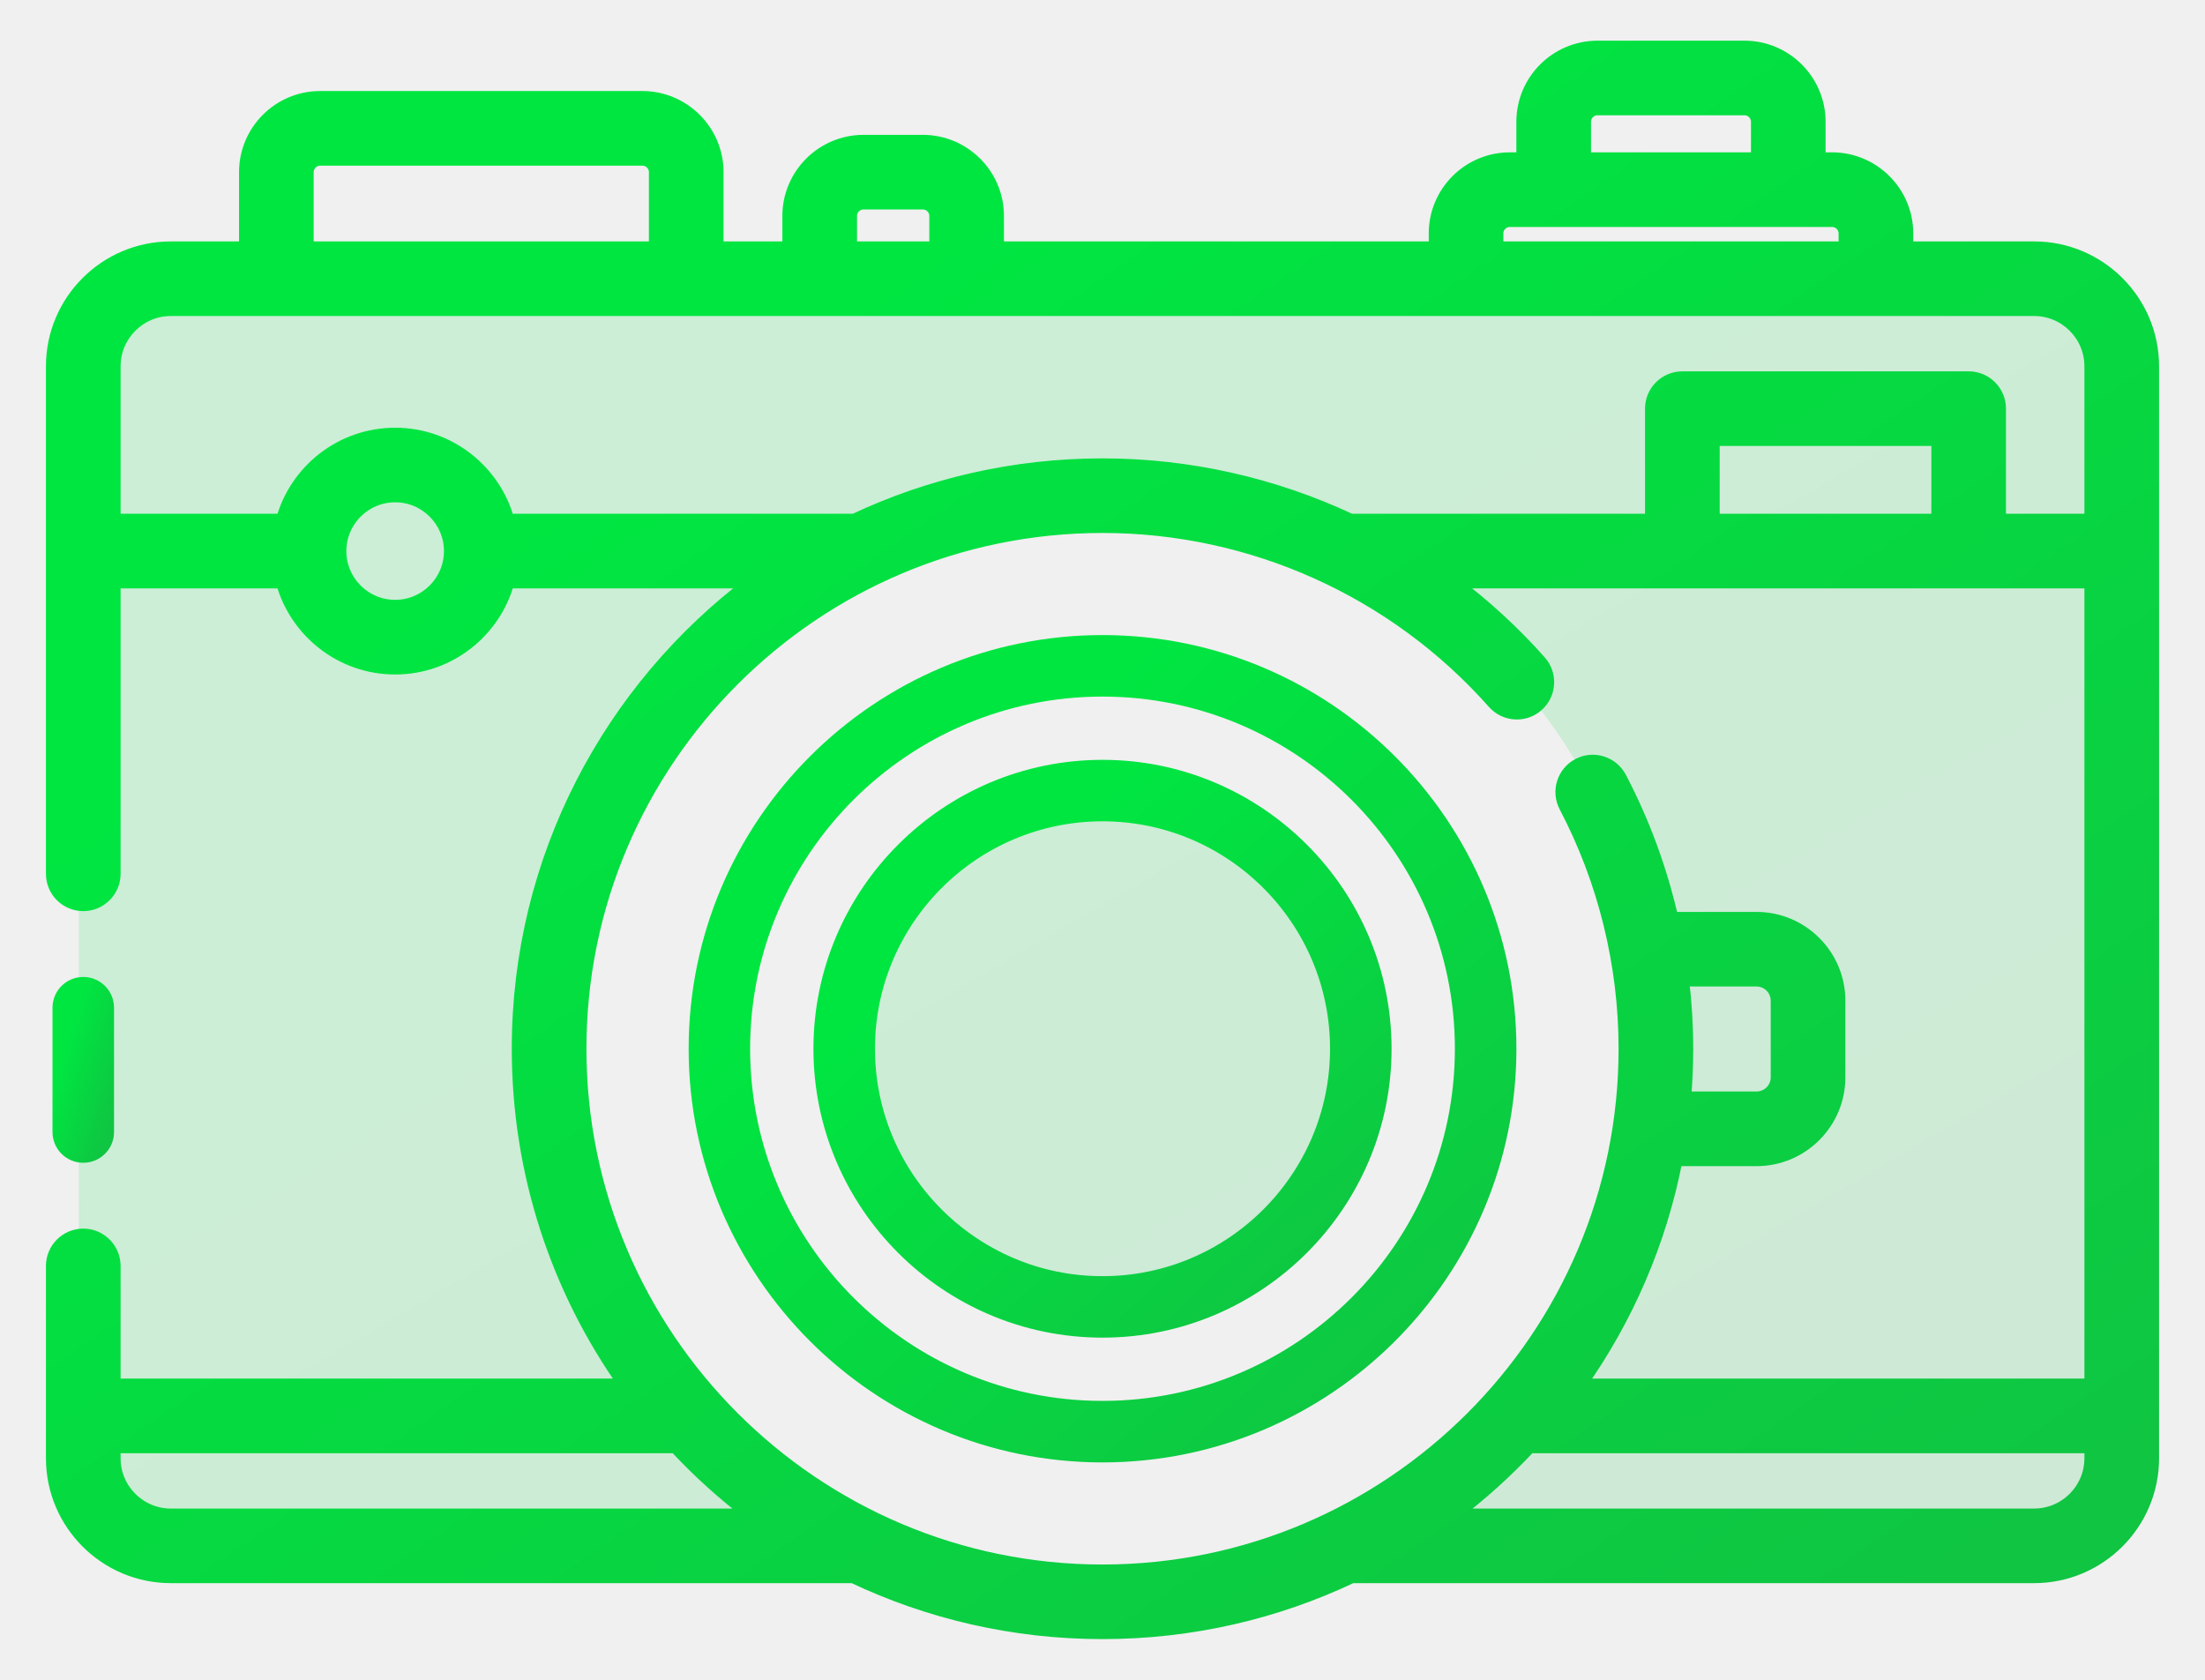
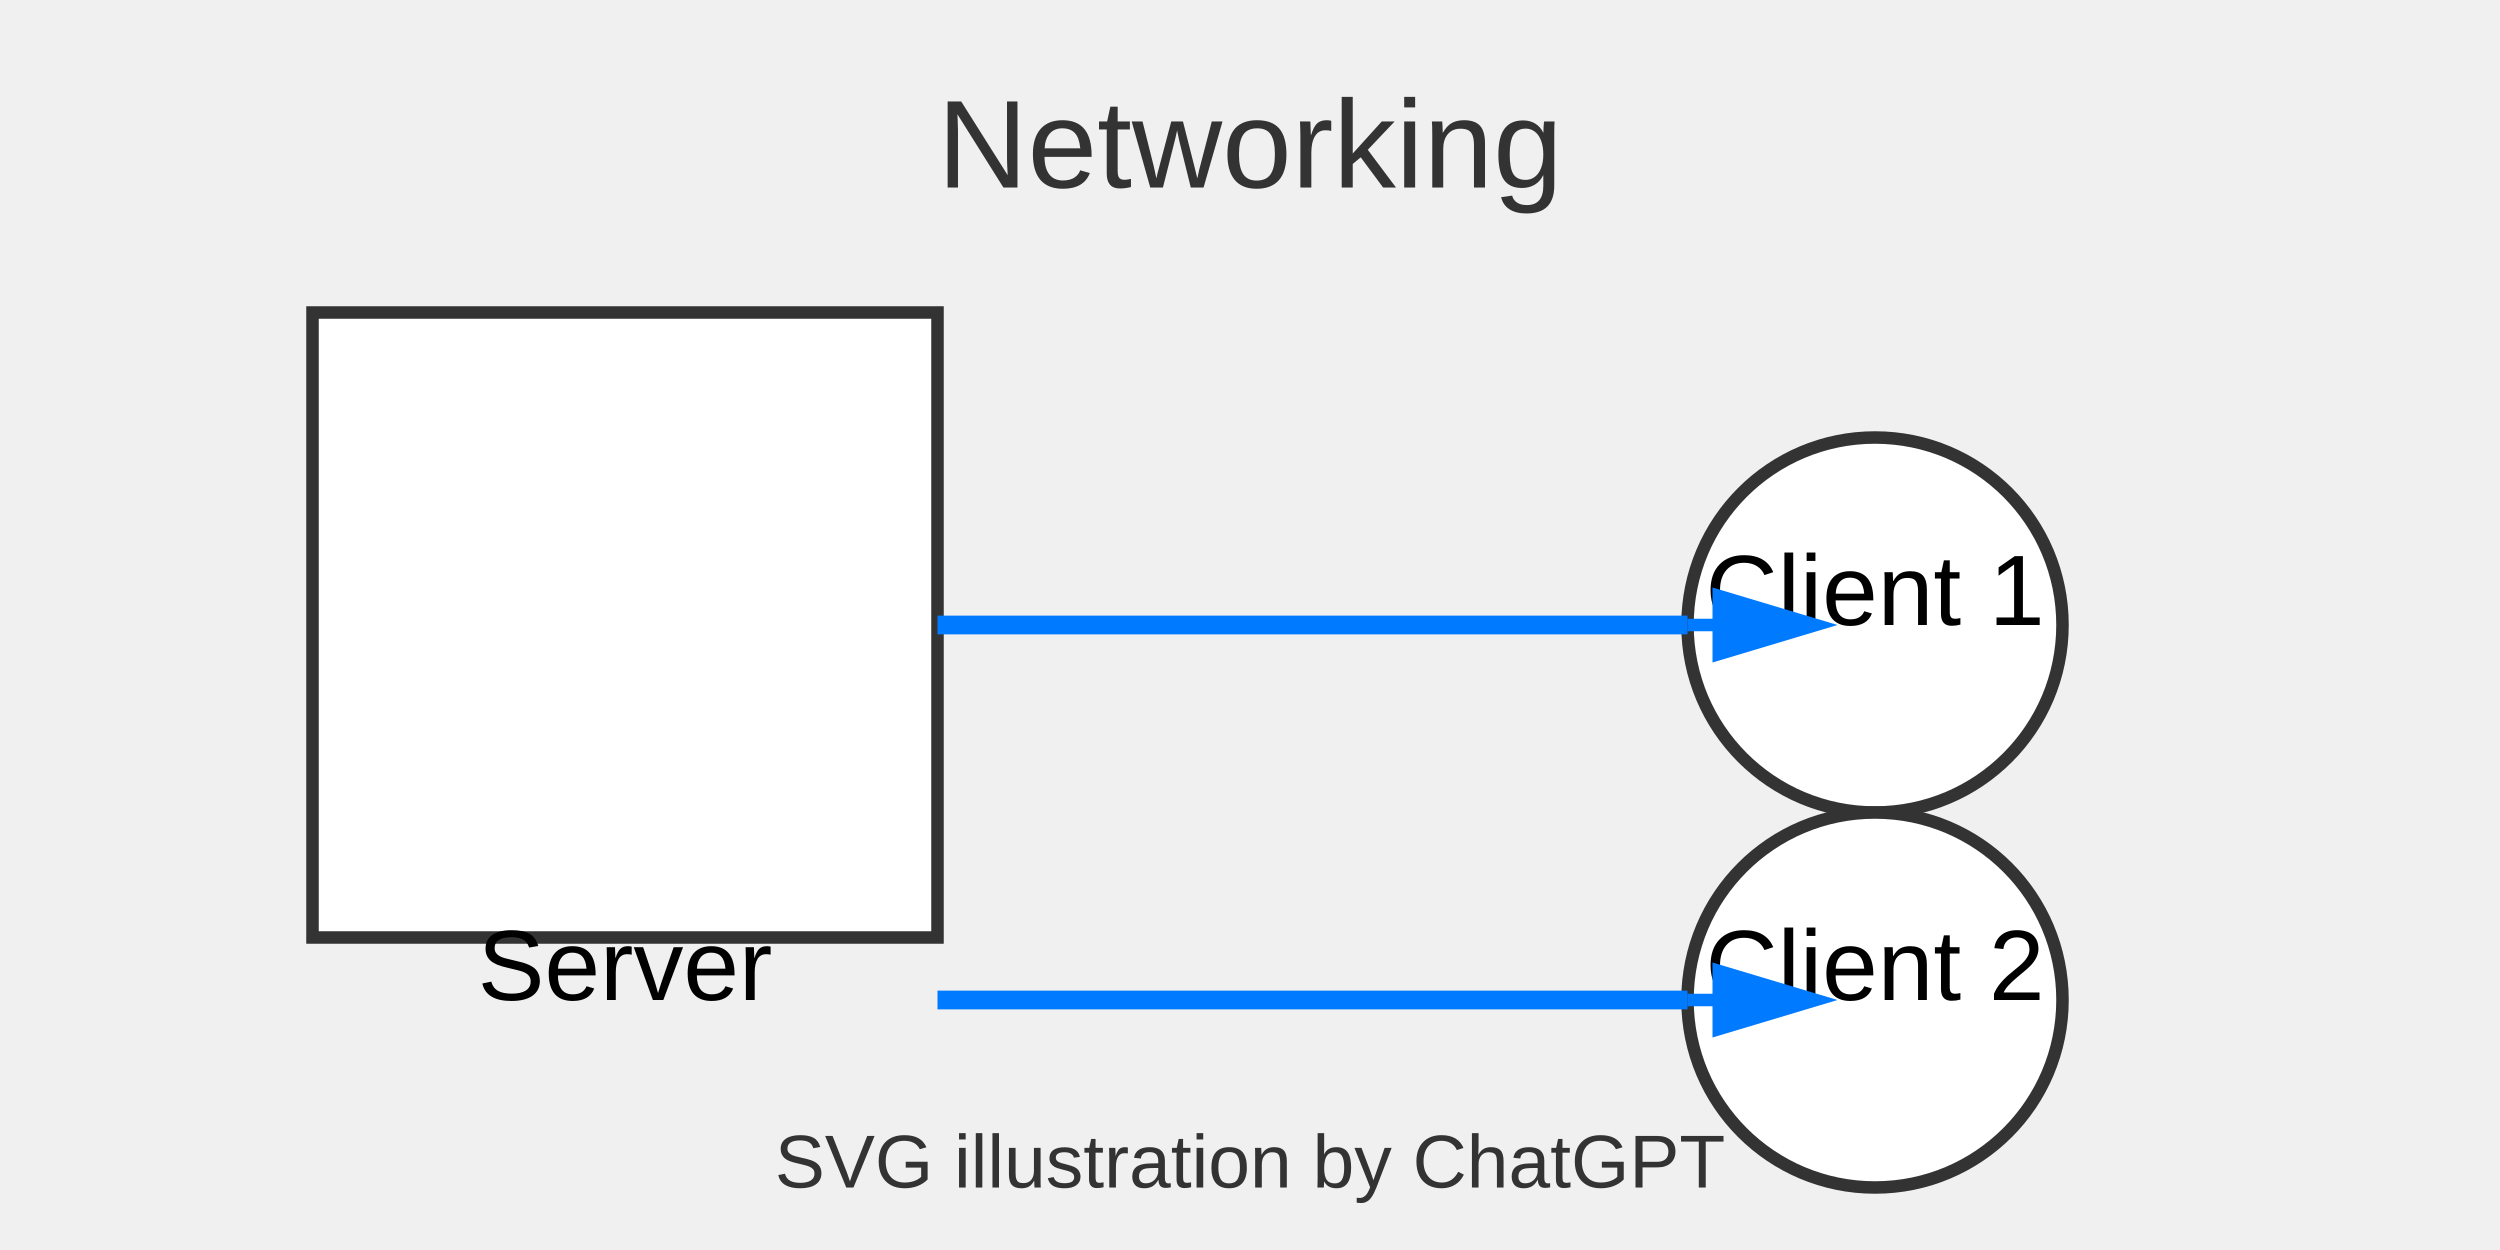
- <svg xmlns="http://www.w3.org/2000/svg" width="42" height="32" viewBox="0 0 42 32" fill="none">
-   <path opacity="0.15" fill-rule="evenodd" clip-rule="evenodd" d="M1.5 6.898C1.5 5.794 2.395 4.898 3.5 4.898H38.3C39.405 4.898 40.3 5.794 40.3 6.898V27.887C40.3 28.992 39.405 29.887 38.3 29.887H24.211C28.439 28.531 31.5 24.569 31.5 19.892C31.5 14.095 26.799 9.396 21 9.396C15.201 9.396 10.5 14.095 10.5 19.892C10.5 24.569 13.561 28.531 17.789 29.887H3.5C2.395 29.887 1.5 28.992 1.5 27.887V6.898ZM21 24.889C23.761 24.889 26 22.652 26 19.892C26 17.131 23.761 14.894 21 14.894C18.239 14.894 16 17.131 16 19.892C16 22.652 18.239 24.889 21 24.889Z" fill="url(#paint0_linear)" />
-   <path d="M2.047 21.566C2.047 21.82 1.84 22.026 1.586 22.026C1.331 22.026 1.125 21.82 1.125 21.566V19.197C1.125 18.942 1.331 18.736 1.586 18.736C1.84 18.736 2.047 18.942 2.047 19.197V21.566Z" fill="url(#paint1_linear)" stroke="url(#paint2_linear)" stroke-width="0.25" />
-   <path d="M38.745 4.724H36.318V4.447C36.318 3.665 35.681 3.027 34.897 3.027H34.648V2.32C34.648 1.537 34.011 0.9 33.228 0.9H30.428C29.645 0.9 29.008 1.537 29.008 2.32V3.027H28.759C27.976 3.027 27.339 3.664 27.339 4.447V4.724H18.998V4.114C18.998 3.331 18.361 2.694 17.578 2.694H16.448C15.665 2.694 15.027 3.331 15.027 4.114V4.724H13.657V3.279C13.657 2.497 13.019 1.859 12.236 1.859H6.098C5.315 1.859 4.678 2.497 4.678 3.279V4.724H3.255C2.012 4.724 1 5.735 1 6.978V16.646C1 16.97 1.262 17.232 1.586 17.232C1.909 17.232 2.172 16.97 2.172 16.646V11.084H5.379C5.637 12.028 6.502 12.724 7.527 12.724C8.552 12.724 9.416 12.028 9.674 11.084H14.328C11.625 13.115 9.873 16.346 9.873 19.978C9.873 22.363 10.628 24.575 11.912 26.387H2.172V24.116C2.172 23.793 1.909 23.53 1.586 23.53C1.262 23.53 1 23.793 1 24.116V27.78C1 29.023 2.012 30.034 3.255 30.034H16.249C17.691 30.717 19.301 31.1 21 31.1C22.699 31.1 24.31 30.717 25.752 30.033C25.757 30.033 25.761 30.034 25.766 30.034H38.745C39.988 30.034 41 29.023 41 27.78V6.978C41 5.735 39.988 4.724 38.745 4.724ZM30.18 2.32C30.18 2.183 30.291 2.071 30.429 2.071H33.228C33.365 2.071 33.477 2.183 33.477 2.32V3.027H30.18V2.32H30.18ZM28.51 4.447C28.51 4.31 28.622 4.199 28.759 4.199H34.897C35.034 4.199 35.146 4.31 35.146 4.447V4.724H28.511V4.447H28.51ZM16.199 4.114C16.199 3.977 16.311 3.865 16.448 3.865H17.578C17.715 3.865 17.826 3.977 17.826 4.114V4.724H16.199V4.114ZM5.85 3.279C5.85 3.142 5.961 3.031 6.098 3.031H12.236C12.373 3.031 12.485 3.142 12.485 3.279V4.724H5.85V3.279ZM7.527 11.552C6.945 11.552 6.472 11.079 6.472 10.498C6.472 9.917 6.945 9.444 7.527 9.444C8.108 9.444 8.581 9.917 8.581 10.498C8.581 11.079 8.108 11.552 7.527 11.552ZM9.674 9.912C9.416 8.969 8.552 8.273 7.527 8.273C6.501 8.273 5.637 8.969 5.379 9.912H2.172V6.978C2.172 6.381 2.658 5.895 3.255 5.895H38.745C39.342 5.895 39.828 6.381 39.828 6.978V9.912H38.084V7.784C38.084 7.461 37.822 7.199 37.498 7.199H32.045C31.722 7.199 31.459 7.461 31.459 7.784V9.912H25.727C24.263 9.226 22.651 8.857 21 8.857C19.31 8.857 17.707 9.236 16.271 9.912H9.674ZM32.631 9.912V8.37H36.913V9.912H32.631ZM3.255 28.863C2.658 28.863 2.172 28.377 2.172 27.78V27.559H12.867C13.31 28.034 13.794 28.471 14.314 28.863H3.255ZM11.045 19.979C11.045 14.492 15.511 10.028 21 10.028C23.847 10.028 26.564 11.251 28.454 13.384C28.669 13.626 29.039 13.649 29.281 13.434C29.523 13.219 29.546 12.849 29.331 12.607C28.828 12.04 28.273 11.531 27.676 11.084H39.828V26.387H30.088C30.983 25.123 31.62 23.665 31.925 22.09H33.458C34.322 22.09 35.025 21.387 35.025 20.523V19.064C35.025 18.2 34.322 17.497 33.458 17.497H31.845C31.632 16.565 31.301 15.661 30.857 14.816C30.706 14.53 30.352 14.419 30.066 14.57C29.779 14.72 29.669 15.074 29.819 15.361C30.562 16.775 30.955 18.372 30.955 19.979C30.955 25.465 26.489 29.929 21 29.929C15.511 29.929 11.045 25.465 11.045 19.979ZM32.048 18.668H33.458C33.676 18.668 33.853 18.845 33.853 19.063V20.523C33.853 20.741 33.676 20.918 33.458 20.918H32.087C32.113 20.608 32.127 20.295 32.127 19.978C32.127 19.54 32.1 19.102 32.048 18.668ZM38.745 28.863H27.686C28.206 28.471 28.69 28.034 29.134 27.559H39.828V27.78C39.828 28.377 39.342 28.863 38.745 28.863Z" fill="url(#paint3_linear)" stroke="url(#paint4_linear)" stroke-width="0.25" />
-   <path d="M13.242 19.979C13.242 15.702 16.722 12.223 21 12.223C25.278 12.223 28.759 15.702 28.759 19.979C28.759 24.255 25.278 27.734 21 27.734C16.722 27.734 13.242 24.255 13.242 19.979ZM14.163 19.979C14.163 23.747 17.23 26.812 21 26.812C24.77 26.812 27.837 23.747 27.837 19.979C27.837 16.21 24.77 13.145 21 13.145C17.23 13.145 14.163 16.21 14.163 19.979Z" fill="url(#paint5_linear)" stroke="url(#paint6_linear)" stroke-width="0.25" />
-   <path d="M15.619 19.979C15.619 17.013 18.033 14.6 21 14.6C23.967 14.6 26.381 17.013 26.381 19.979C26.381 22.944 23.967 25.357 21 25.357C18.033 25.357 15.619 22.944 15.619 19.979ZM16.541 19.979C16.541 22.436 18.541 24.436 21 24.436C23.459 24.436 25.459 22.436 25.459 19.979C25.459 17.52 23.459 15.521 21 15.521C18.541 15.521 16.541 17.52 16.541 19.979Z" fill="url(#paint7_linear)" stroke="url(#paint8_linear)" stroke-width="0.25" />
-   <defs fill="#000000">
-     <linearGradient id="paint0_linear" x1="3.699" y1="4.898" x2="22.569" y2="37.252" gradientUnits="userSpaceOnUse" fill="#000000">
-       <stop offset="0.259" stop-color="#00e641" fill="#000000" />
-       <stop offset="1" stop-color="#0fc542" fill="#000000" />
-     </linearGradient>
-     <linearGradient id="paint1_linear" x1="1.177" y1="18.736" x2="2.789" y2="19.235" gradientUnits="userSpaceOnUse" fill="#000000">
-       <stop offset="0.259" stop-color="#00e641" fill="#000000" />
-       <stop offset="1" stop-color="#0fc542" fill="#000000" />
-     </linearGradient>
-     <linearGradient id="paint2_linear" x1="1.177" y1="18.736" x2="2.789" y2="19.235" gradientUnits="userSpaceOnUse" fill="#000000">
-       <stop offset="0.259" stop-color="#00e641" fill="#000000" />
-       <stop offset="1" stop-color="#0fc542" fill="#000000" />
-     </linearGradient>
-     <linearGradient id="paint3_linear" x1="3.267" y1="0.9" x2="27.682" y2="36.609" gradientUnits="userSpaceOnUse" fill="#000000">
-       <stop offset="0.259" stop-color="#00e641" fill="#000000" />
-       <stop offset="1" stop-color="#0fc542" fill="#000000" />
-     </linearGradient>
-     <linearGradient id="paint4_linear" x1="3.267" y1="0.9" x2="27.682" y2="36.609" gradientUnits="userSpaceOnUse" fill="#000000">
-       <stop offset="0.259" stop-color="#00e641" fill="#000000" />
-       <stop offset="1" stop-color="#0fc542" fill="#000000" />
-     </linearGradient>
-     <linearGradient id="paint5_linear" x1="14.121" y1="12.223" x2="27.511" y2="27.015" gradientUnits="userSpaceOnUse" fill="#000000">
-       <stop offset="0.259" stop-color="#00e641" fill="#000000" />
-       <stop offset="1" stop-color="#0fc542" fill="#000000" />
-     </linearGradient>
-     <linearGradient id="paint6_linear" x1="14.121" y1="12.223" x2="27.511" y2="27.015" gradientUnits="userSpaceOnUse" fill="#000000">
-       <stop offset="0.259" stop-color="#00e641" fill="#000000" />
-       <stop offset="1" stop-color="#0fc542" fill="#000000" />
-     </linearGradient>
-     <linearGradient id="paint7_linear" x1="16.229" y1="14.6" x2="25.516" y2="24.859" gradientUnits="userSpaceOnUse" fill="#000000">
-       <stop offset="0.259" stop-color="#00e641" fill="#000000" />
-       <stop offset="1" stop-color="#0fc542" fill="#000000" />
-     </linearGradient>
-     <linearGradient id="paint8_linear" x1="16.229" y1="14.6" x2="25.516" y2="24.859" gradientUnits="userSpaceOnUse" fill="#000000">
-       <stop offset="0.259" stop-color="#00e641" fill="#000000" />
-       <stop offset="1" stop-color="#0fc542" fill="#000000" />
-     </linearGradient>
+ <svg xmlns="http://www.w3.org/2000/svg" width="400" height="200">
+   <rect x="0" y="0" width="400" height="200" fill="#f0f0f0" />
+   <rect x="50" y="50" width="100" height="100" fill="#ffffff" stroke="#333333" stroke-width="2" />
+   <text x="100" y="160" font-family="Arial" font-size="16" text-anchor="middle">Server</text>
+   <circle cx="300" cy="100" r="30" fill="#ffffff" stroke="#333333" stroke-width="2" />
+   <circle cx="300" cy="160" r="30" fill="#ffffff" stroke="#333333" stroke-width="2" />
+   <text x="300" y="100" font-family="Arial" font-size="16" text-anchor="middle">Client 1</text>
+   <text x="300" y="160" font-family="Arial" font-size="16" text-anchor="middle">Client 2</text>
+   <line x1="150" y1="100" x2="270" y2="100" stroke="#007bff" stroke-width="3" />
+   <line x1="150" y1="160" x2="270" y2="160" stroke="#007bff" stroke-width="3" />
+   <defs>
+     <marker id="arrowhead" markerWidth="10" markerHeight="10" refX="8" refY="3" orient="auto">
+       <polygon points="0 0, 10 3, 0 6" fill="#007bff" />
+     </marker>
  </defs>
+   <line x1="270" y1="100" x2="290" y2="100" stroke="#007bff" stroke-width="2" marker-end="url(#arrowhead)" />
+   <line x1="270" y1="160" x2="290" y2="160" stroke="#007bff" stroke-width="2" marker-end="url(#arrowhead)" />
+   <text x="200" y="30" font-family="Arial" font-size="20" text-anchor="middle" fill="#333333">Networking</text>
+   <text x="200" y="190" font-family="Arial" font-size="12" text-anchor="middle" fill="#333333">SVG illustration by ChatGPT</text>
</svg>
